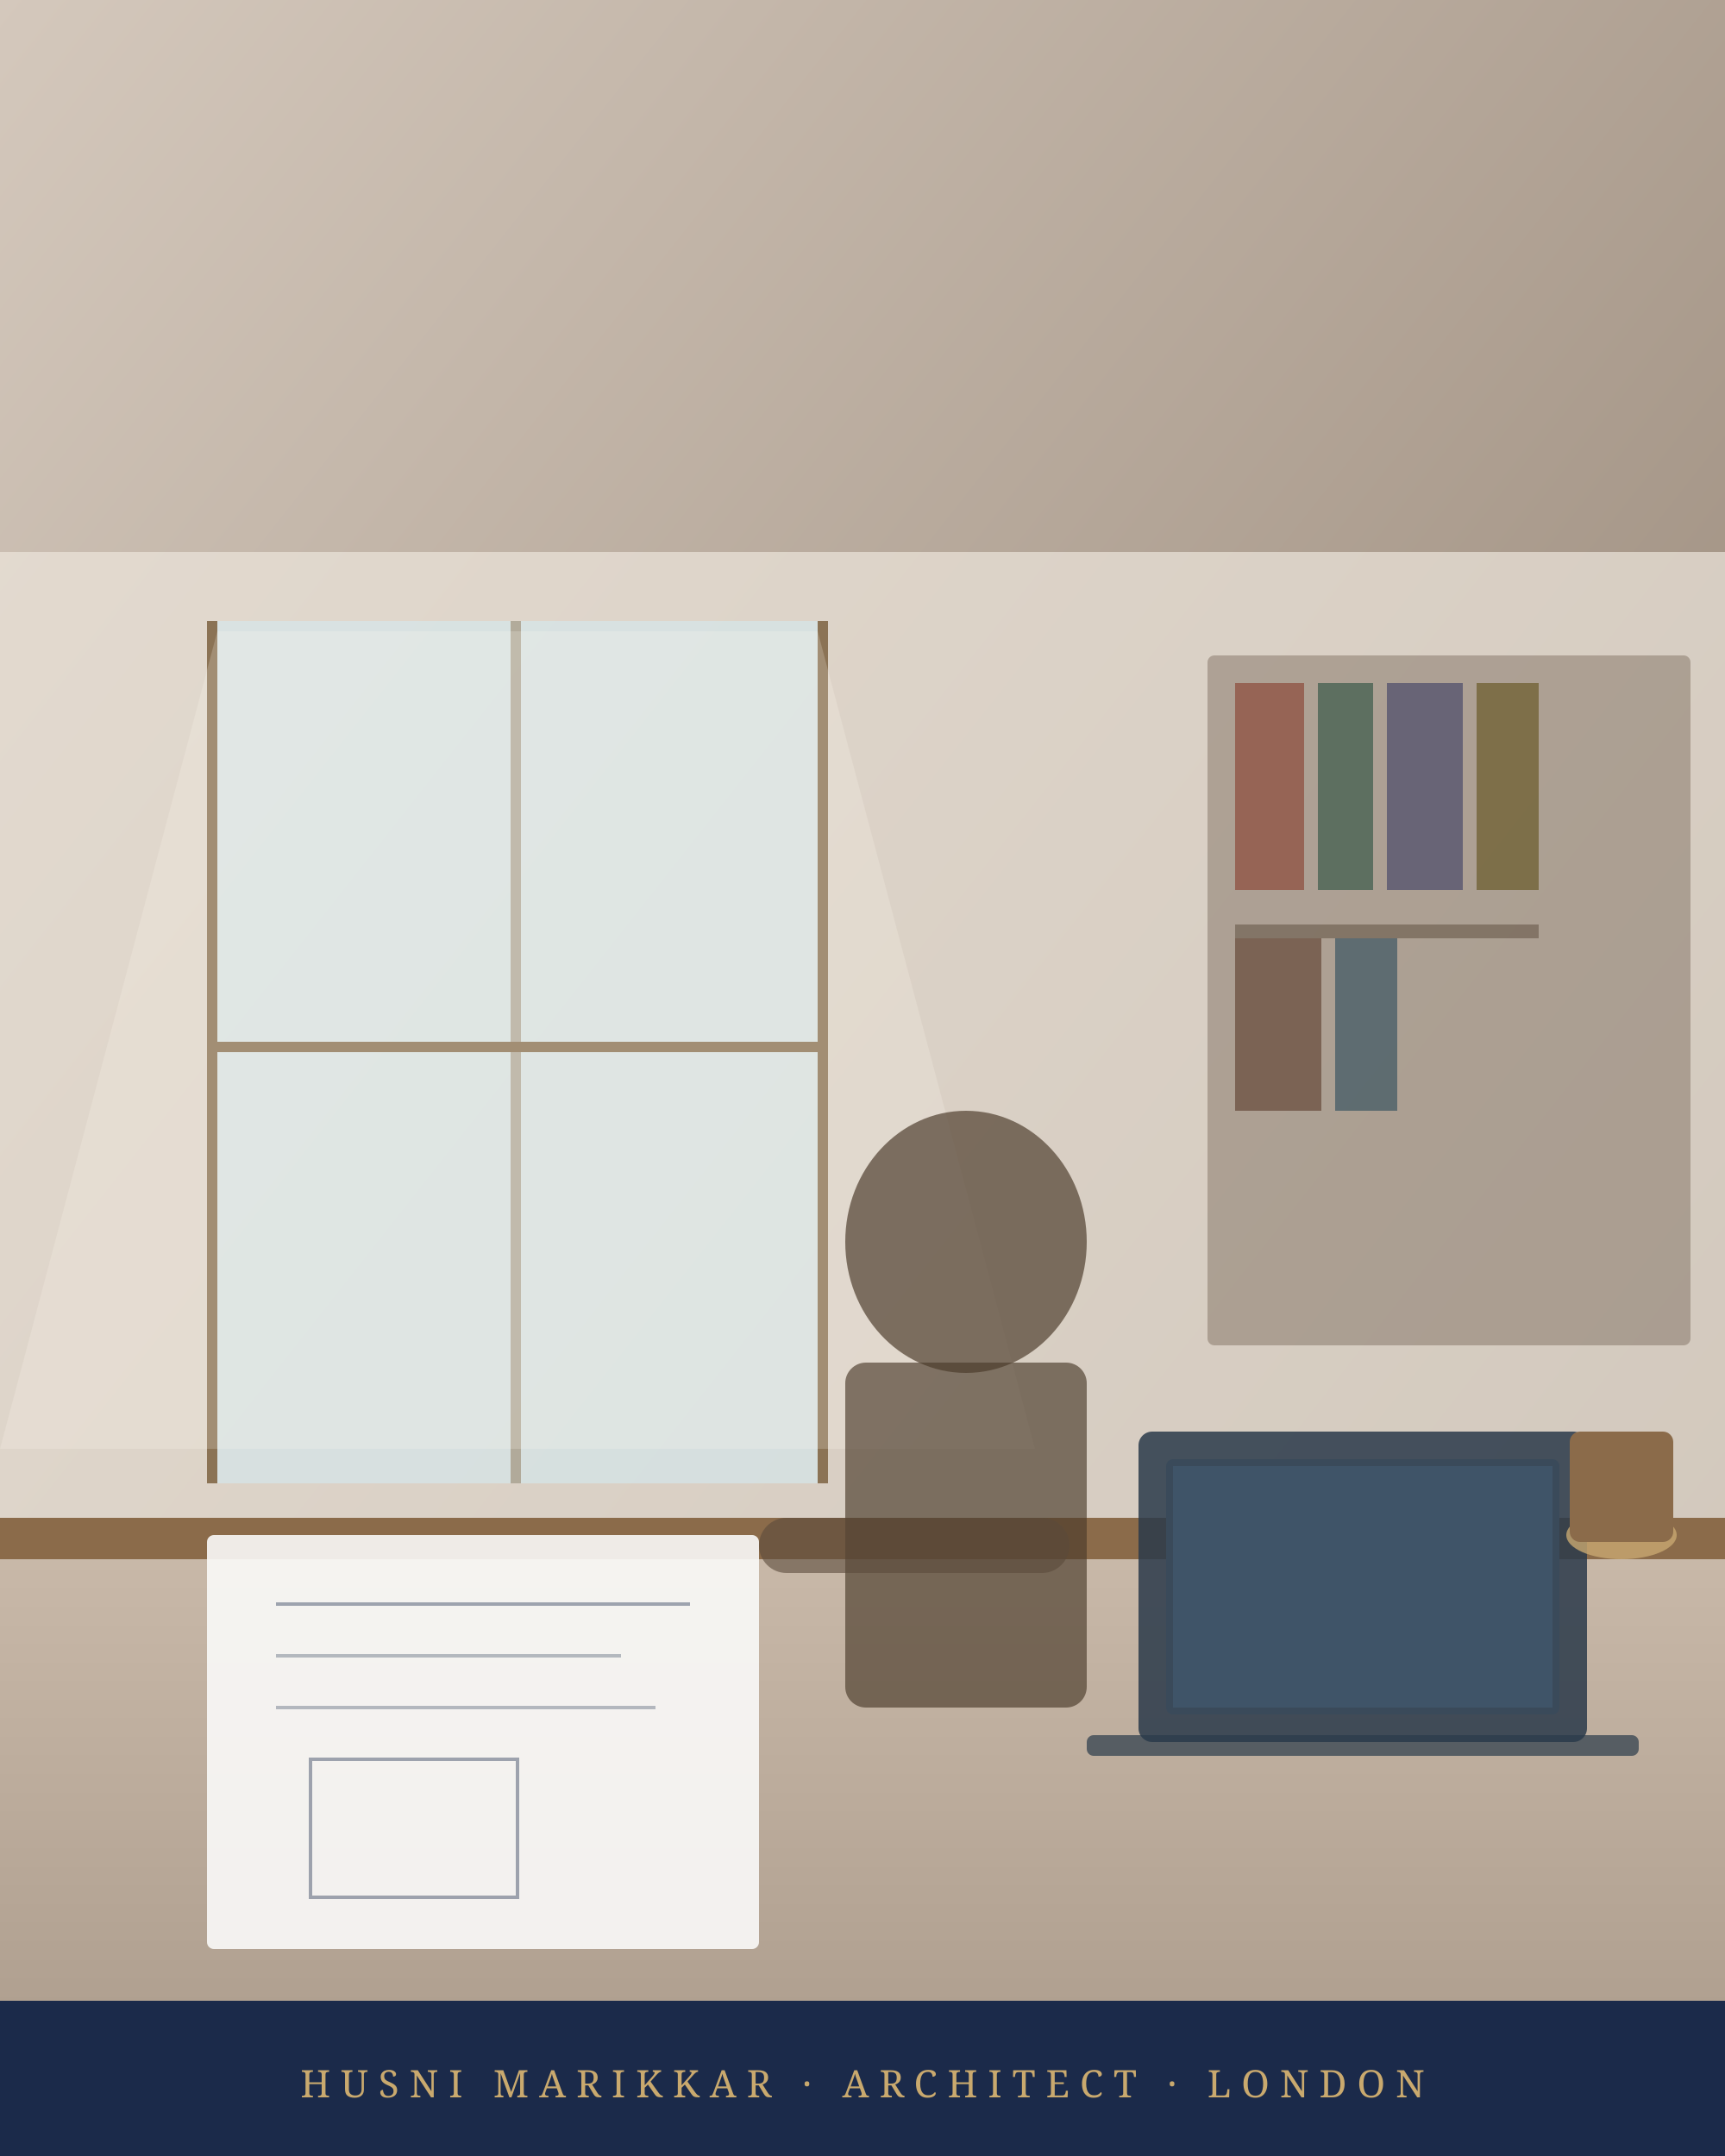
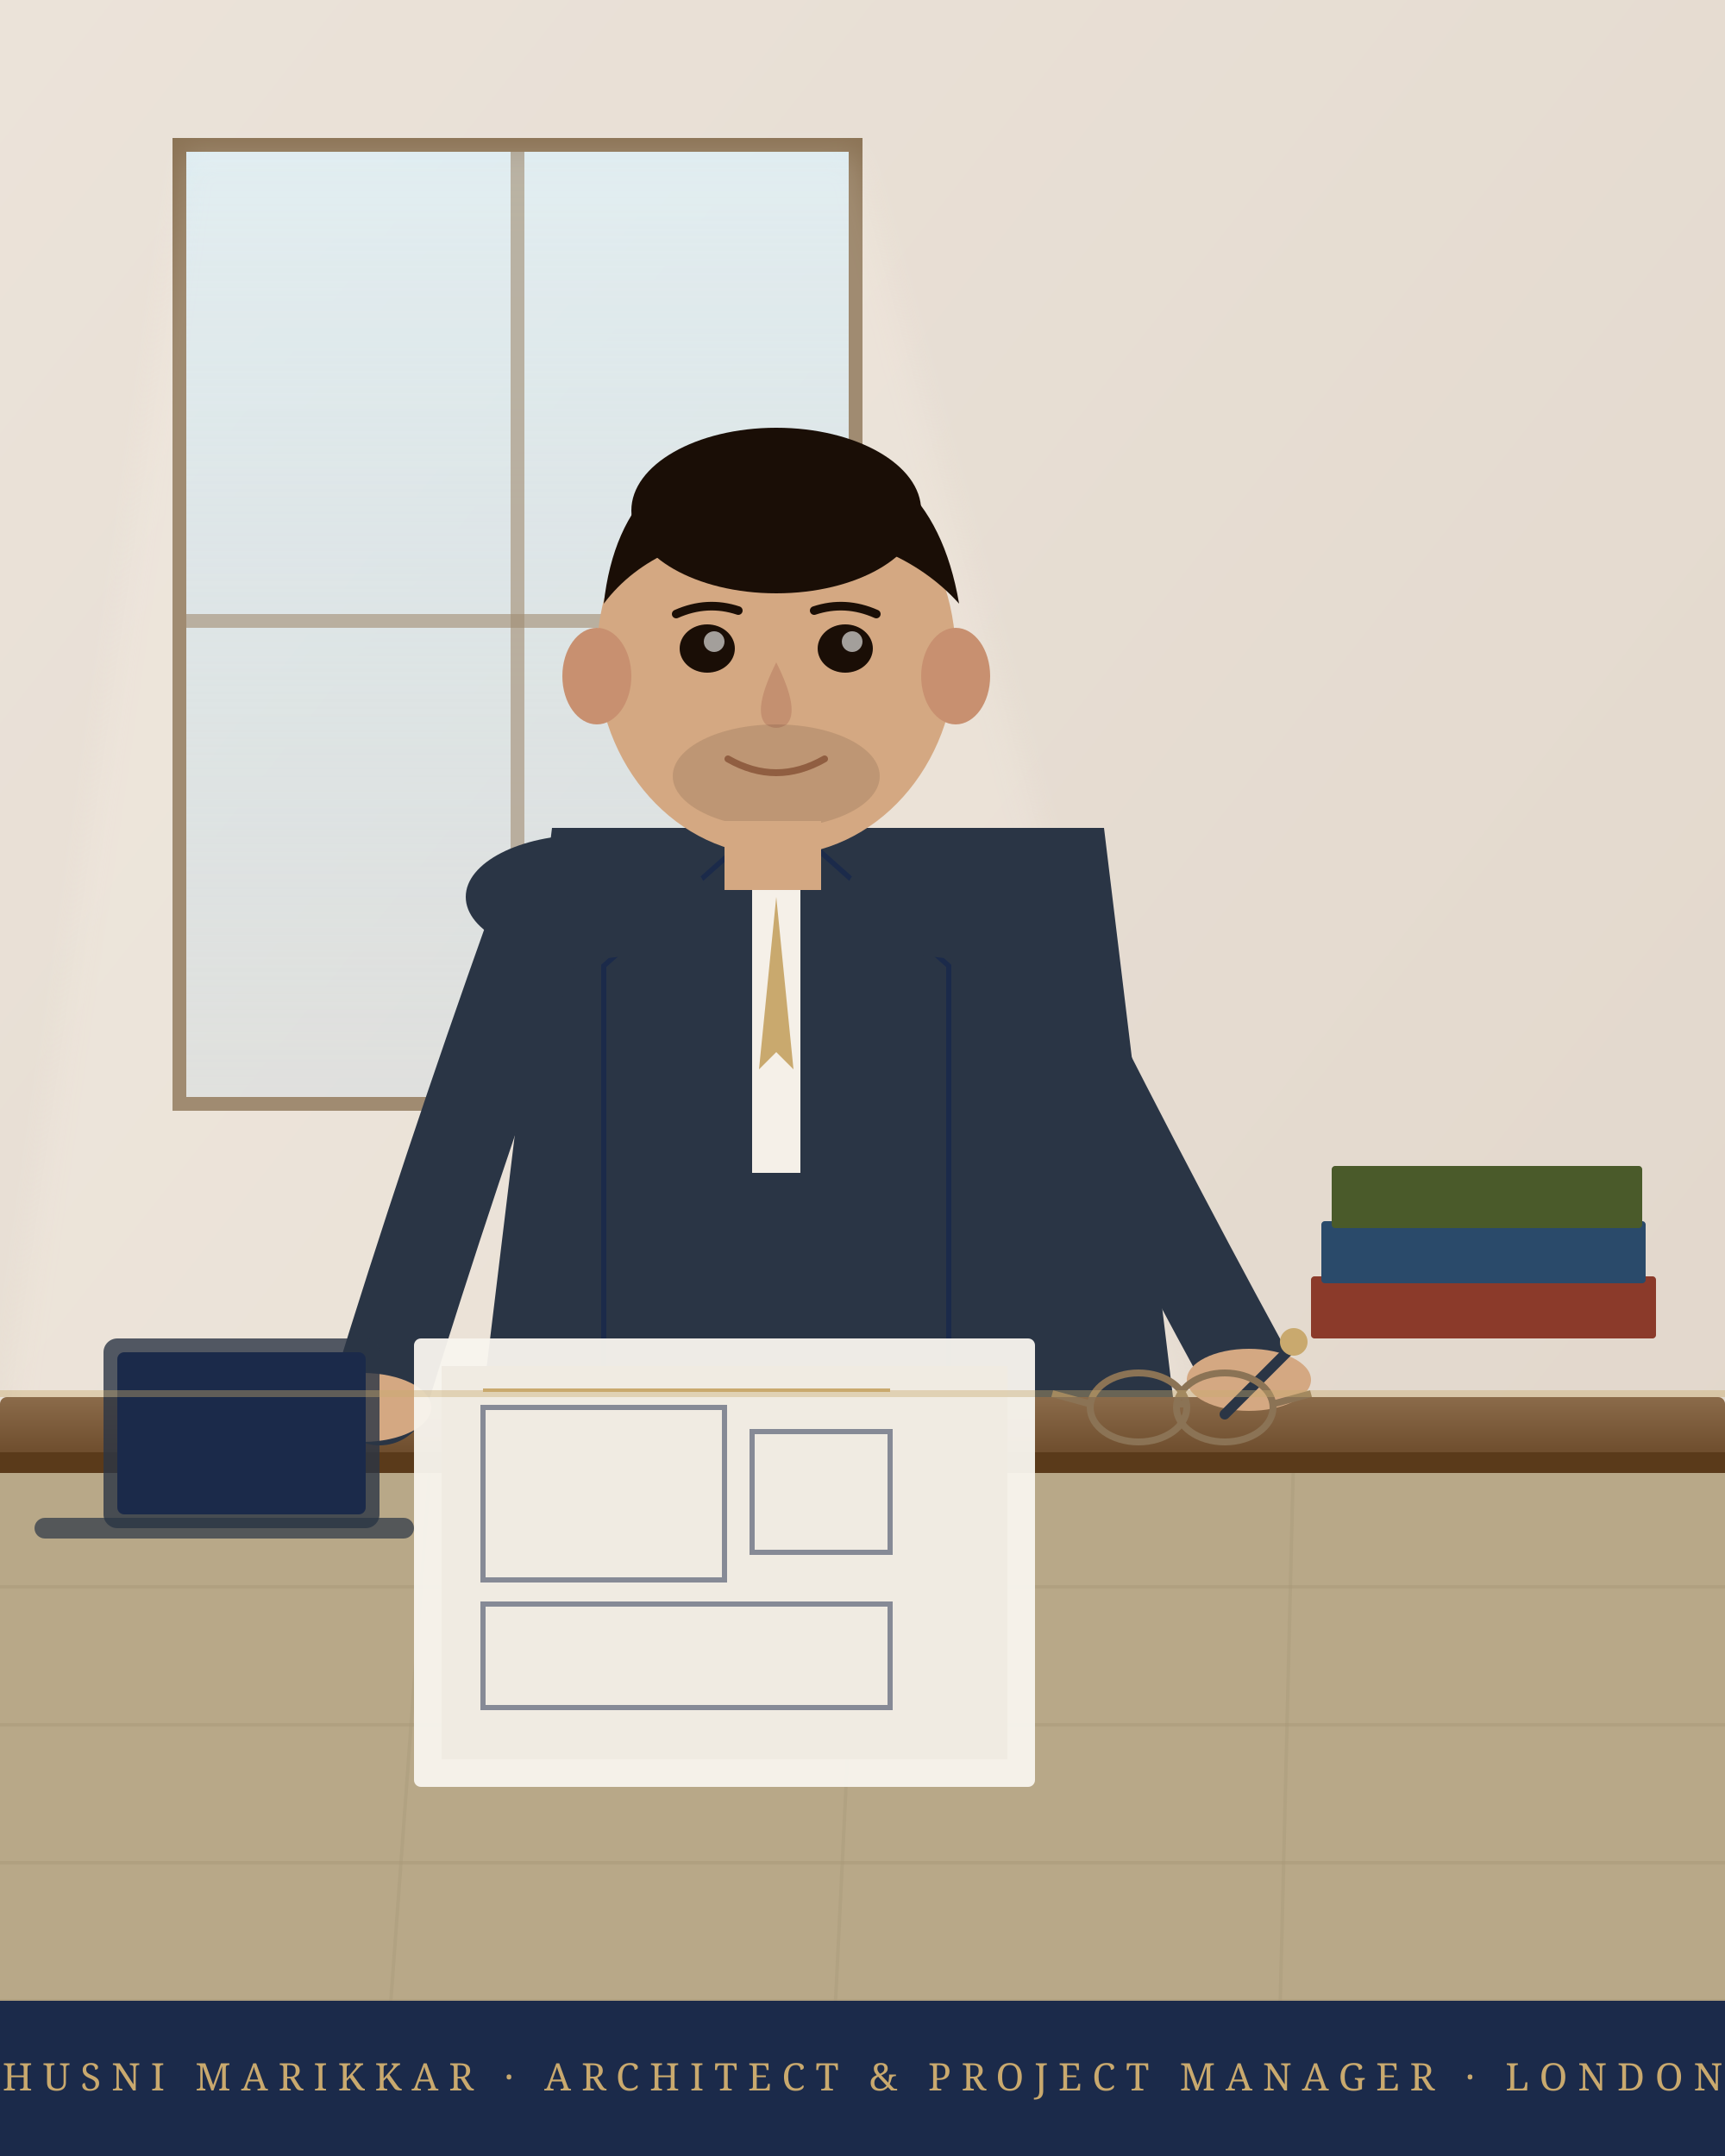
<svg xmlns="http://www.w3.org/2000/svg" width="500" height="625" viewBox="0 0 500 625">
  <defs>
    <linearGradient id="bg2" x1="0" y1="0" x2="1" y2="1">
-       <stop offset="0%" stop-color="#D4C8BC" />
-       <stop offset="100%" stop-color="#8C7B6B" />
+       <stop offset="0%" stop-color="#E8DDD4" />
+       <stop offset="100%" stop-color="#C4B0A0" />
+     </linearGradient>
+     <linearGradient id="win2" x1="0" y1="0" x2="0" y2="1">
+       <stop offset="0%" stop-color="#D8EEF8" stop-opacity="0.8" />
+       <stop offset="100%" stop-color="#B8D4E8" stop-opacity="0.3" />
    </linearGradient>
    <linearGradient id="desk2" x1="0" y1="0" x2="0" y2="1">
-       <stop offset="0%" stop-color="#C8B8A8" />
-       <stop offset="100%" stop-color="#A89888" />
+       <stop offset="0%" stop-color="#8B6B4A" />
+       <stop offset="100%" stop-color="#6B4A2A" />
    </linearGradient>
+     <filter id="blur2">
+       <feGaussianBlur stdDeviation="4" />
+     </filter>
  </defs>
  <rect width="500" height="625" fill="url(#bg2)" />
-   <rect x="0" y="160" width="500" height="465" fill="#EDE5DC" opacity="0.7" />
-   <rect x="60" y="180" width="180" height="250" fill="#D4EAF0" opacity="0.6" />
-   <rect x="60" y="180" width="3" height="250" fill="#8B7355" />
-   <rect x="237" y="180" width="3" height="250" fill="#8B7355" />
-   <rect x="60" y="302" width="180" height="3" fill="#8B7355" />
-   <rect x="148" y="180" width="3" height="250" fill="#8B7355" opacity="0.5" />
-   <polygon points="63,183 237,183 300,420 0,420" fill="#FFF8EE" opacity="0.2" />
-   <rect x="0" y="440" width="500" height="12" fill="#8B6B4A" />
-   <rect x="0" y="452" width="500" height="173" fill="url(#desk2)" />
-   <ellipse cx="280" cy="360" rx="35" ry="38" fill="#5A4A3A" opacity="0.75" />
-   <rect x="245" y="395" width="70" height="100" fill="#4A3A2A" opacity="0.65" rx="6" />
-   <rect x="220" y="440" width="90" height="16" fill="#5A4A3A" opacity="0.6" rx="8" />
-   <rect x="60" y="445" width="160" height="120" fill="#FAFAF8" opacity="0.9" rx="2" />
-   <line x1="80" y1="465" x2="200" y2="465" stroke="#1B2A4A" stroke-width="1" opacity="0.4" />
-   <line x1="80" y1="480" x2="180" y2="480" stroke="#1B2A4A" stroke-width="1" opacity="0.3" />
-   <line x1="80" y1="495" x2="190" y2="495" stroke="#1B2A4A" stroke-width="1" opacity="0.3" />
-   <rect x="90" y="510" width="60" height="40" fill="none" stroke="#1B2A4A" stroke-width="1" opacity="0.4" />
-   <rect x="330" y="415" width="130" height="90" fill="#2A3A4A" rx="4" opacity="0.85" />
-   <rect x="338" y="423" width="114" height="74" fill="#3A4A5A" rx="2" />
-   <rect x="315" y="503" width="160" height="6" fill="#2A3A4A" rx="2" opacity="0.7" />
-   <rect x="340" y="425" width="110" height="70" fill="#4A6B8A" opacity="0.3" />
-   <ellipse cx="470" cy="445" rx="16" ry="7" fill="#C8A870" opacity="0.8" />
-   <rect x="455" y="415" width="30" height="32" fill="#8B6B4A" rx="3" />
-   <rect x="350" y="190" width="140" height="200" fill="#6B5A4A" opacity="0.4" rx="2" />
-   <rect x="358" y="198" width="20" height="60" fill="#8B4A3A" opacity="0.7" />
-   <rect x="382" y="198" width="16" height="60" fill="#3A5A4A" opacity="0.7" />
-   <rect x="402" y="198" width="22" height="60" fill="#4A4A6A" opacity="0.7" />
-   <rect x="428" y="198" width="18" height="60" fill="#6A5A2A" opacity="0.7" />
-   <rect x="358" y="268" width="88" height="4" fill="#5A4A3A" opacity="0.5" />
-   <rect x="358" y="272" width="25" height="50" fill="#5A3A2A" opacity="0.6" />
-   <rect x="387" y="272" width="18" height="50" fill="#2A4A5A" opacity="0.6" />
+   <rect x="0" y="0" width="500" height="420" fill="#EDE5DC" opacity="0.7" />
+   <rect x="50" y="40" width="200" height="280" fill="url(#win2)" />
+   <rect x="50" y="40" width="4" height="280" fill="#8B7355" />
+   <rect x="246" y="40" width="4" height="280" fill="#8B7355" />
+   <rect x="50" y="40" width="200" height="4" fill="#8B7355" />
+   <rect x="50" y="318" width="200" height="4" fill="#8B7355" />
+   <rect x="148" y="40" width="4" height="280" fill="#8B7355" opacity="0.6" />
+   <rect x="50" y="178" width="200" height="4" fill="#8B7355" opacity="0.6" />
+   <polygon points="54,44 248,44 350,420 0,420" fill="#FFF8EE" opacity="0.18" filter="url(#blur2)" />
+   <rect x="0" y="420" width="500" height="205" fill="#B8A888" />
+   <line x1="0" y1="460" x2="500" y2="460" stroke="#A89878" stroke-width="1" opacity="0.5" />
+   <line x1="0" y1="500" x2="500" y2="500" stroke="#A89878" stroke-width="1" opacity="0.5" />
+   <line x1="0" y1="540" x2="500" y2="540" stroke="#A89878" stroke-width="1" opacity="0.5" />
+   <line x1="0" y1="580" x2="500" y2="580" stroke="#A89878" stroke-width="1" opacity="0.5" />
+   <line x1="125" y1="420" x2="110" y2="625" stroke="#A89878" stroke-width="1" opacity="0.4" />
+   <line x1="250" y1="420" x2="240" y2="625" stroke="#A89878" stroke-width="1" opacity="0.4" />
+   <line x1="375" y1="420" x2="370" y2="625" stroke="#A89878" stroke-width="1" opacity="0.4" />
+   <rect x="0" y="405" width="500" height="18" fill="url(#desk2)" rx="2" />
+   <rect x="0" y="421" width="500" height="6" fill="#5A3A1A" />
+   <path d="M 160 240 L 140 405 L 340 405 L 320 240 Z" fill="#2A3545" rx="4" />
+   <rect x="218" y="240" width="14" height="100" fill="#F5F0E8" />
+   <polygon points="225,260 220,310 225,305 230,310" fill="#C9A96E" />
+   <path d="M 220 240 L 175 280 L 175 405" stroke="#1B2A4A" stroke-width="1.5" fill="none" />
+   <path d="M 230 240 L 275 280 L 275 405" stroke="#1B2A4A" stroke-width="1.5" fill="none" />
+   <ellipse cx="170" cy="260" rx="35" ry="18" fill="#2A3545" />
+   <ellipse cx="280" cy="260" rx="35" ry="18" fill="#2A3545" />
+   <path d="M 155 270 Q 130 340 110 405" stroke="#2A3545" stroke-width="28" fill="none" stroke-linecap="round" />
+   <ellipse cx="105" cy="408" rx="20" ry="10" fill="#D4A882" />
+   <path d="M 295 270 Q 330 340 360 395" stroke="#2A3545" stroke-width="26" fill="none" stroke-linecap="round" />
+   <ellipse cx="362" cy="400" rx="18" ry="9" fill="#D4A882" />
+   <line x1="375" y1="390" x2="355" y2="410" stroke="#2A3545" stroke-width="3" stroke-linecap="round" />
+   <circle cx="375" cy="389" r="4" fill="#C9A96E" />
+   <ellipse cx="225" cy="190" rx="52" ry="58" fill="#D4A882" />
+   <path d="M 175 175 Q 180 130 225 128 Q 270 128 278 175 Q 260 155 225 153 Q 190 155 175 175" fill="#1A0E06" />
+   <ellipse cx="225" cy="148" rx="42" ry="24" fill="#1A0E06" />
+   <ellipse cx="205" cy="188" rx="8" ry="7" fill="#1A0E06" />
+   <ellipse cx="245" cy="188" rx="8" ry="7" fill="#1A0E06" />
+   <ellipse cx="207" cy="186" rx="3" ry="3" fill="white" opacity="0.6" />
+   <ellipse cx="247" cy="186" rx="3" ry="3" fill="white" opacity="0.6" />
+   <path d="M 196 178 Q 205 174 214 177" stroke="#1A0E06" stroke-width="2.5" fill="none" stroke-linecap="round" />
+   <path d="M 236 177 Q 245 174 254 178" stroke="#1A0E06" stroke-width="2.5" fill="none" stroke-linecap="round" />
+   <path d="M 225 192 Q 218 206 222 210 Q 225 212 228 210 Q 232 206 225 192" fill="#C49070" />
+   <path d="M 211 220 Q 225 228 239 220" stroke="#A06848" stroke-width="2" fill="none" stroke-linecap="round" />
+   <ellipse cx="225" cy="225" rx="30" ry="15" fill="#1A0E06" opacity="0.12" />
+   <ellipse cx="173" cy="196" rx="10" ry="14" fill="#C89070" />
+   <ellipse cx="277" cy="196" rx="10" ry="14" fill="#C89070" />
+   <rect x="210" y="238" width="28" height="20" fill="#D4A882" />
+   <rect x="120" y="388" width="180" height="130" fill="#F8F4EE" rx="2" opacity="0.95" />
+   <rect x="128" y="396" width="164" height="114" fill="#F0EBE2" />
+   <rect x="140" y="408" width="70" height="50" fill="none" stroke="#1B2A4A" stroke-width="1.5" opacity="0.5" />
+   <rect x="218" y="415" width="40" height="35" fill="none" stroke="#1B2A4A" stroke-width="1.5" opacity="0.5" />
+   <rect x="140" y="465" width="118" height="30" fill="none" stroke="#1B2A4A" stroke-width="1.5" opacity="0.5" />
+   <line x1="140" y1="403" x2="258" y2="403" stroke="#C9A96E" stroke-width="1" />
+   <rect x="380" y="370" width="100" height="18" fill="#8B3A2A" rx="1" />
+   <rect x="383" y="354" width="94" height="18" fill="#2A4A6A" rx="1" />
+   <rect x="386" y="338" width="90" height="18" fill="#4A5A2A" rx="1" />
+   <rect x="30" y="388" width="80" height="55" fill="#2A3545" rx="4" opacity="0.8" />
+   <rect x="34" y="392" width="72" height="47" fill="#1B2A4A" rx="2" />
+   <rect x="10" y="440" width="110" height="6" fill="#2A3545" rx="3" opacity="0.7" />
+   <ellipse cx="330" cy="408" rx="14" ry="10" fill="none" stroke="#8B7355" stroke-width="2" />
+   <ellipse cx="355" cy="408" rx="14" ry="10" fill="none" stroke="#8B7355" stroke-width="2" />
+   <line x1="344" y1="407" x2="341" y2="407" stroke="#8B7355" stroke-width="2" />
+   <line x1="316" y1="407" x2="305" y2="404" stroke="#8B7355" stroke-width="2" />
+   <line x1="369" y1="407" x2="380" y2="404" stroke="#8B7355" stroke-width="2" />
+   <rect x="0" y="403" width="500" height="2" fill="#C9A96E" opacity="0.4" />
  <rect x="0" y="580" width="500" height="45" fill="#1B2A4A" />
-   <text x="250" y="608" font-family="Georgia,serif" font-size="11" fill="#C9A96E" text-anchor="middle" letter-spacing="3">HUSNI MARIKKAR · ARCHITECT · LONDON</text>
+   <text x="250" y="606" font-family="Georgia,serif" font-size="11" fill="#C9A96E" text-anchor="middle" letter-spacing="3">HUSNI MARIKKAR · ARCHITECT &amp; PROJECT MANAGER · LONDON</text>
</svg>
